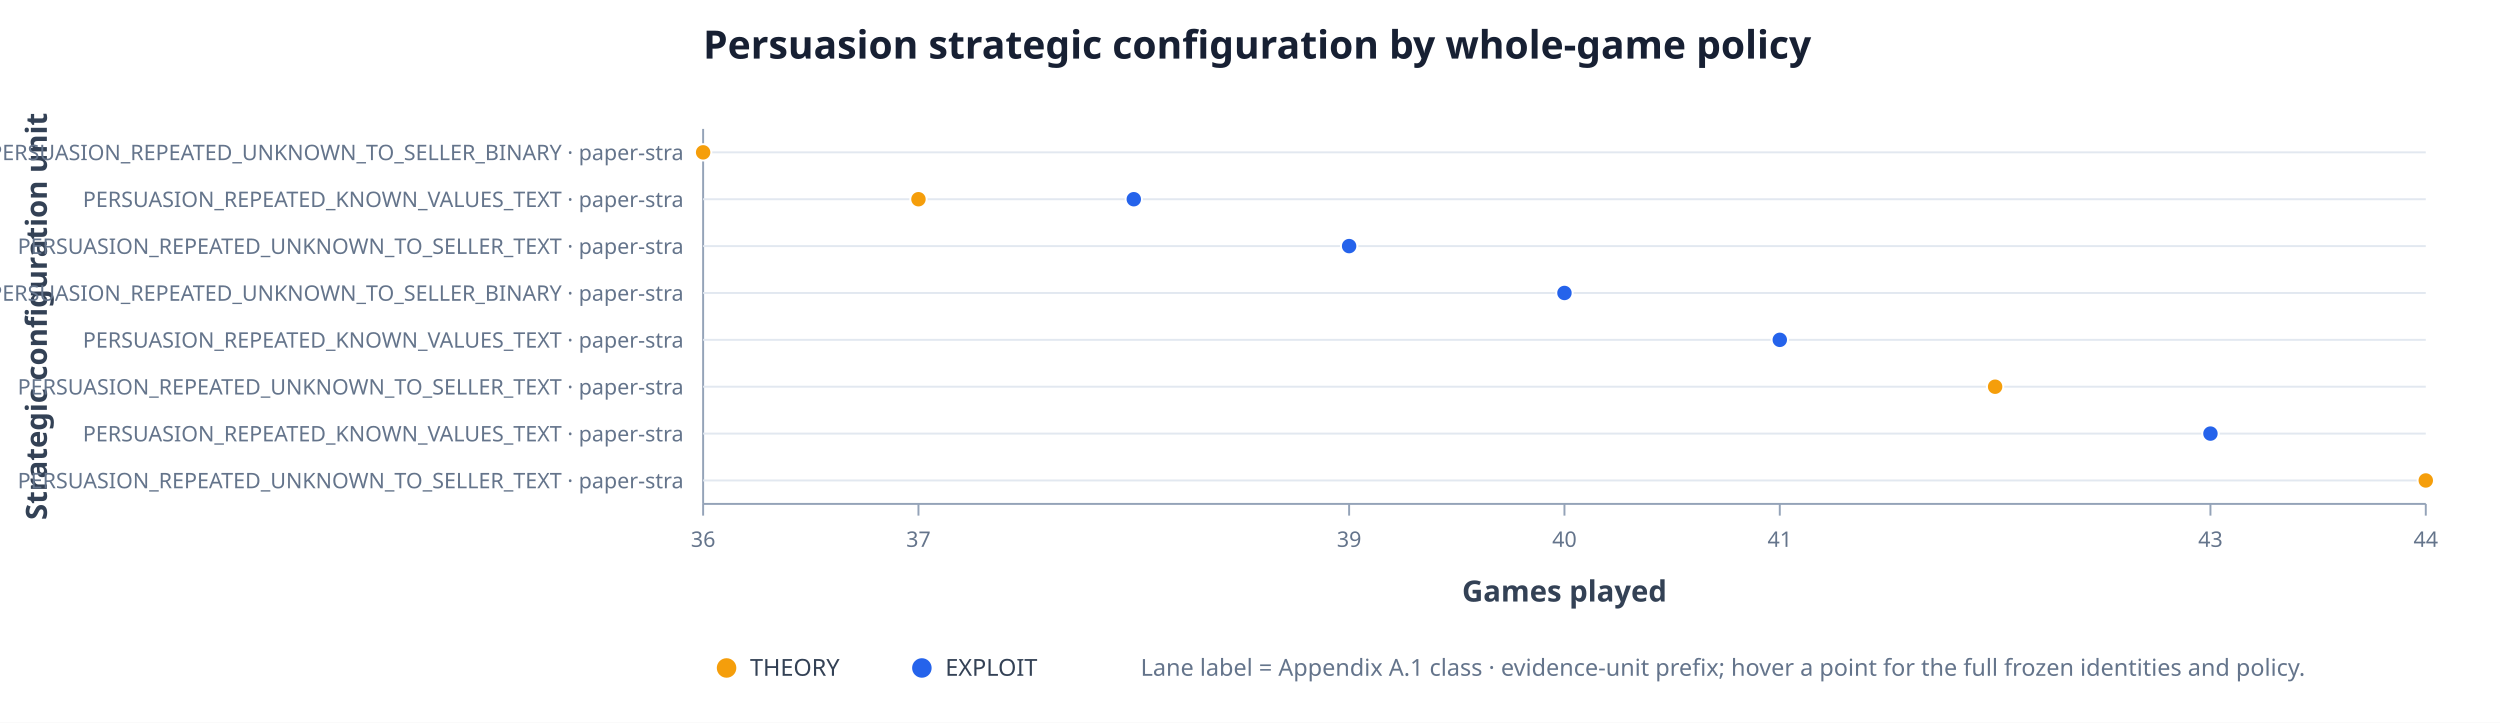
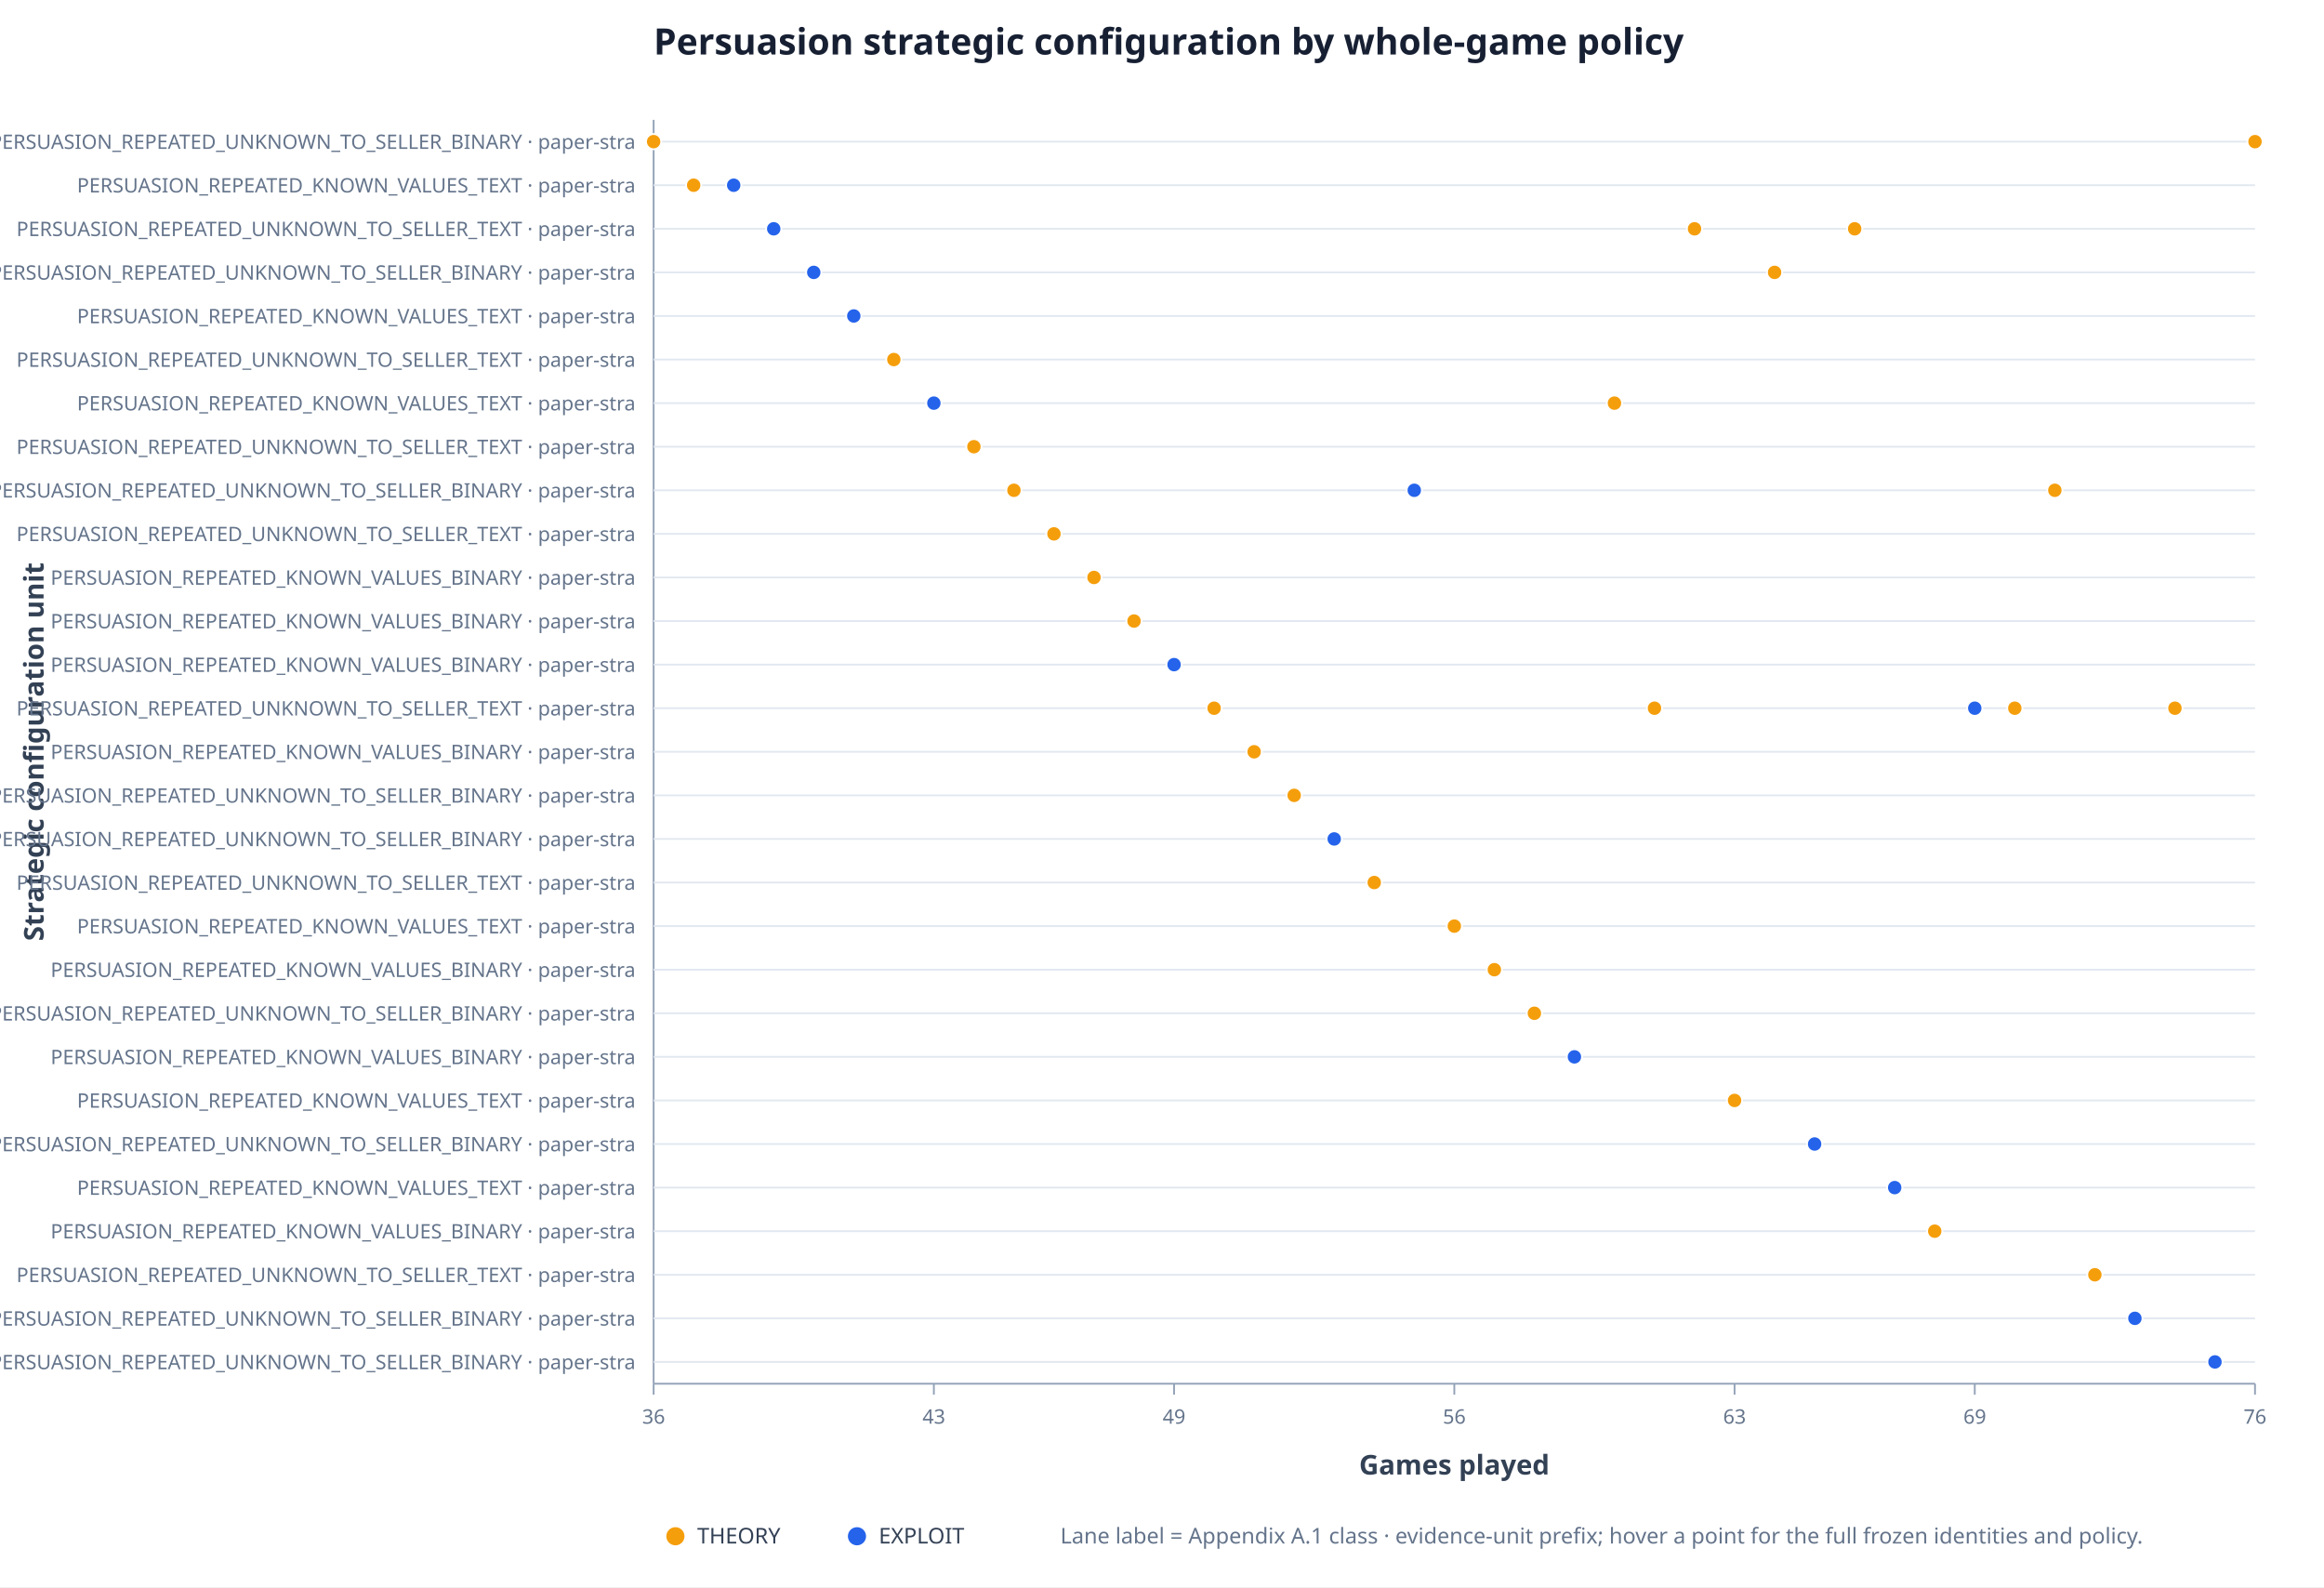
- <svg xmlns="http://www.w3.org/2000/svg" width="1280" height="370" viewBox="0 0 1280 370" role="img">
-   <rect width="1280" height="370" fill="white" />
+ <svg xmlns="http://www.w3.org/2000/svg" width="1280" height="874" viewBox="0 0 1280 874" role="img">
+   <rect width="1280" height="874" fill="white" />
  <text x="360.0" y="30" font-family="system-ui,sans-serif" font-size="20" font-weight="700" fill="#172033">Persuasion strategic configuration by whole-game policy</text>
-   <line x1="360.0" y1="258.0" x2="1242.0" y2="258.0" stroke="#94a3b8" />
-   <line x1="360.0" y1="66.0" x2="360.0" y2="258.0" stroke="#94a3b8" />
-   <text x="801.0" y="308" text-anchor="middle" font-family="system-ui,sans-serif" font-size="15" font-weight="650" fill="#334155">Games played</text>
-   <text x="24" y="162.0" transform="rotate(-90 24 162.0)" text-anchor="middle" font-family="system-ui,sans-serif" font-size="15" font-weight="650" fill="#334155">Strategic configuration unit</text>
+   <line x1="360.0" y1="762.0" x2="1242.0" y2="762.0" stroke="#94a3b8" />
+   <line x1="360.0" y1="66.0" x2="360.0" y2="762.0" stroke="#94a3b8" />
+   <text x="801.0" y="812" text-anchor="middle" font-family="system-ui,sans-serif" font-size="15" font-weight="650" fill="#334155">Games played</text>
+   <text x="24" y="414.0" transform="rotate(-90 24 414.0)" text-anchor="middle" font-family="system-ui,sans-serif" font-size="15" font-weight="650" fill="#334155">Strategic configuration unit</text>
  <line x1="360.0" y1="78.00" x2="1242.0" y2="78.00" stroke="#e2e8f0" />
  <text x="350.0" y="82.00" text-anchor="end" font-family="system-ui,sans-serif" font-size="11" fill="#64748b">PERSUASION_REPEATED_UNKNOWN_TO_SELLER_BINARY · paper-stra</text>
  <line x1="360.0" y1="102.00" x2="1242.0" y2="102.00" stroke="#e2e8f0" />
  <text x="350.0" y="106.00" text-anchor="end" font-family="system-ui,sans-serif" font-size="11" fill="#64748b">PERSUASION_REPEATED_KNOWN_VALUES_TEXT · paper-stra</text>
  <line x1="360.0" y1="126.00" x2="1242.0" y2="126.00" stroke="#e2e8f0" />
  <text x="350.0" y="130.00" text-anchor="end" font-family="system-ui,sans-serif" font-size="11" fill="#64748b">PERSUASION_REPEATED_UNKNOWN_TO_SELLER_TEXT · paper-stra</text>
  <line x1="360.0" y1="150.00" x2="1242.0" y2="150.00" stroke="#e2e8f0" />
  <text x="350.0" y="154.00" text-anchor="end" font-family="system-ui,sans-serif" font-size="11" fill="#64748b">PERSUASION_REPEATED_UNKNOWN_TO_SELLER_BINARY · paper-stra</text>
  <line x1="360.0" y1="174.00" x2="1242.0" y2="174.00" stroke="#e2e8f0" />
  <text x="350.0" y="178.00" text-anchor="end" font-family="system-ui,sans-serif" font-size="11" fill="#64748b">PERSUASION_REPEATED_KNOWN_VALUES_TEXT · paper-stra</text>
  <line x1="360.0" y1="198.00" x2="1242.0" y2="198.00" stroke="#e2e8f0" />
  <text x="350.0" y="202.00" text-anchor="end" font-family="system-ui,sans-serif" font-size="11" fill="#64748b">PERSUASION_REPEATED_UNKNOWN_TO_SELLER_TEXT · paper-stra</text>
  <line x1="360.0" y1="222.00" x2="1242.0" y2="222.00" stroke="#e2e8f0" />
  <text x="350.0" y="226.00" text-anchor="end" font-family="system-ui,sans-serif" font-size="11" fill="#64748b">PERSUASION_REPEATED_KNOWN_VALUES_TEXT · paper-stra</text>
  <line x1="360.0" y1="246.00" x2="1242.0" y2="246.00" stroke="#e2e8f0" />
  <text x="350.0" y="250.00" text-anchor="end" font-family="system-ui,sans-serif" font-size="11" fill="#64748b">PERSUASION_REPEATED_UNKNOWN_TO_SELLER_TEXT · paper-stra</text>
-   <line x1="360.00" y1="258.0" x2="360.00" y2="264.0" stroke="#94a3b8" />
-   <text x="360.00" y="280.0" text-anchor="middle" font-family="system-ui,sans-serif" font-size="11" fill="#64748b">36</text>
-   <line x1="470.25" y1="258.0" x2="470.25" y2="264.0" stroke="#94a3b8" />
-   <text x="470.25" y="280.0" text-anchor="middle" font-family="system-ui,sans-serif" font-size="11" fill="#64748b">37</text>
-   <line x1="690.75" y1="258.0" x2="690.75" y2="264.0" stroke="#94a3b8" />
-   <text x="690.75" y="280.0" text-anchor="middle" font-family="system-ui,sans-serif" font-size="11" fill="#64748b">39</text>
-   <line x1="801.00" y1="258.0" x2="801.00" y2="264.0" stroke="#94a3b8" />
-   <text x="801.00" y="280.0" text-anchor="middle" font-family="system-ui,sans-serif" font-size="11" fill="#64748b">40</text>
-   <line x1="911.25" y1="258.0" x2="911.25" y2="264.0" stroke="#94a3b8" />
-   <text x="911.25" y="280.0" text-anchor="middle" font-family="system-ui,sans-serif" font-size="11" fill="#64748b">41</text>
-   <line x1="1131.75" y1="258.0" x2="1131.75" y2="264.0" stroke="#94a3b8" />
-   <text x="1131.75" y="280.0" text-anchor="middle" font-family="system-ui,sans-serif" font-size="11" fill="#64748b">43</text>
-   <line x1="1242.00" y1="258.0" x2="1242.00" y2="264.0" stroke="#94a3b8" />
-   <text x="1242.00" y="280.0" text-anchor="middle" font-family="system-ui,sans-serif" font-size="11" fill="#64748b">44</text>
+   <line x1="360.0" y1="270.00" x2="1242.0" y2="270.00" stroke="#e2e8f0" />
+   <text x="350.0" y="274.00" text-anchor="end" font-family="system-ui,sans-serif" font-size="11" fill="#64748b">PERSUASION_REPEATED_UNKNOWN_TO_SELLER_BINARY · paper-stra</text>
+   <line x1="360.0" y1="294.00" x2="1242.0" y2="294.00" stroke="#e2e8f0" />
+   <text x="350.0" y="298.00" text-anchor="end" font-family="system-ui,sans-serif" font-size="11" fill="#64748b">PERSUASION_REPEATED_UNKNOWN_TO_SELLER_TEXT · paper-stra</text>
+   <line x1="360.0" y1="318.00" x2="1242.0" y2="318.00" stroke="#e2e8f0" />
+   <text x="350.0" y="322.00" text-anchor="end" font-family="system-ui,sans-serif" font-size="11" fill="#64748b">PERSUASION_REPEATED_KNOWN_VALUES_BINARY · paper-stra</text>
+   <line x1="360.0" y1="342.00" x2="1242.0" y2="342.00" stroke="#e2e8f0" />
+   <text x="350.0" y="346.00" text-anchor="end" font-family="system-ui,sans-serif" font-size="11" fill="#64748b">PERSUASION_REPEATED_KNOWN_VALUES_BINARY · paper-stra</text>
+   <line x1="360.0" y1="366.00" x2="1242.0" y2="366.00" stroke="#e2e8f0" />
+   <text x="350.0" y="370.00" text-anchor="end" font-family="system-ui,sans-serif" font-size="11" fill="#64748b">PERSUASION_REPEATED_KNOWN_VALUES_BINARY · paper-stra</text>
+   <line x1="360.0" y1="390.00" x2="1242.0" y2="390.00" stroke="#e2e8f0" />
+   <text x="350.0" y="394.00" text-anchor="end" font-family="system-ui,sans-serif" font-size="11" fill="#64748b">PERSUASION_REPEATED_UNKNOWN_TO_SELLER_TEXT · paper-stra</text>
+   <line x1="360.0" y1="414.00" x2="1242.0" y2="414.00" stroke="#e2e8f0" />
+   <text x="350.0" y="418.00" text-anchor="end" font-family="system-ui,sans-serif" font-size="11" fill="#64748b">PERSUASION_REPEATED_KNOWN_VALUES_BINARY · paper-stra</text>
+   <line x1="360.0" y1="438.00" x2="1242.0" y2="438.00" stroke="#e2e8f0" />
+   <text x="350.0" y="442.00" text-anchor="end" font-family="system-ui,sans-serif" font-size="11" fill="#64748b">PERSUASION_REPEATED_UNKNOWN_TO_SELLER_BINARY · paper-stra</text>
+   <line x1="360.0" y1="462.00" x2="1242.0" y2="462.00" stroke="#e2e8f0" />
+   <text x="350.0" y="466.00" text-anchor="end" font-family="system-ui,sans-serif" font-size="11" fill="#64748b">PERSUASION_REPEATED_UNKNOWN_TO_SELLER_BINARY · paper-stra</text>
+   <line x1="360.0" y1="486.00" x2="1242.0" y2="486.00" stroke="#e2e8f0" />
+   <text x="350.0" y="490.00" text-anchor="end" font-family="system-ui,sans-serif" font-size="11" fill="#64748b">PERSUASION_REPEATED_UNKNOWN_TO_SELLER_TEXT · paper-stra</text>
+   <line x1="360.0" y1="510.00" x2="1242.0" y2="510.00" stroke="#e2e8f0" />
+   <text x="350.0" y="514.00" text-anchor="end" font-family="system-ui,sans-serif" font-size="11" fill="#64748b">PERSUASION_REPEATED_KNOWN_VALUES_TEXT · paper-stra</text>
+   <line x1="360.0" y1="534.00" x2="1242.0" y2="534.00" stroke="#e2e8f0" />
+   <text x="350.0" y="538.00" text-anchor="end" font-family="system-ui,sans-serif" font-size="11" fill="#64748b">PERSUASION_REPEATED_KNOWN_VALUES_BINARY · paper-stra</text>
+   <line x1="360.0" y1="558.00" x2="1242.0" y2="558.00" stroke="#e2e8f0" />
+   <text x="350.0" y="562.00" text-anchor="end" font-family="system-ui,sans-serif" font-size="11" fill="#64748b">PERSUASION_REPEATED_UNKNOWN_TO_SELLER_BINARY · paper-stra</text>
+   <line x1="360.0" y1="582.00" x2="1242.0" y2="582.00" stroke="#e2e8f0" />
+   <text x="350.0" y="586.00" text-anchor="end" font-family="system-ui,sans-serif" font-size="11" fill="#64748b">PERSUASION_REPEATED_KNOWN_VALUES_BINARY · paper-stra</text>
+   <line x1="360.0" y1="606.00" x2="1242.0" y2="606.00" stroke="#e2e8f0" />
+   <text x="350.0" y="610.00" text-anchor="end" font-family="system-ui,sans-serif" font-size="11" fill="#64748b">PERSUASION_REPEATED_KNOWN_VALUES_TEXT · paper-stra</text>
+   <line x1="360.0" y1="630.00" x2="1242.0" y2="630.00" stroke="#e2e8f0" />
+   <text x="350.0" y="634.00" text-anchor="end" font-family="system-ui,sans-serif" font-size="11" fill="#64748b">PERSUASION_REPEATED_UNKNOWN_TO_SELLER_BINARY · paper-stra</text>
+   <line x1="360.0" y1="654.00" x2="1242.0" y2="654.00" stroke="#e2e8f0" />
+   <text x="350.0" y="658.00" text-anchor="end" font-family="system-ui,sans-serif" font-size="11" fill="#64748b">PERSUASION_REPEATED_KNOWN_VALUES_TEXT · paper-stra</text>
+   <line x1="360.0" y1="678.00" x2="1242.0" y2="678.00" stroke="#e2e8f0" />
+   <text x="350.0" y="682.00" text-anchor="end" font-family="system-ui,sans-serif" font-size="11" fill="#64748b">PERSUASION_REPEATED_KNOWN_VALUES_BINARY · paper-stra</text>
+   <line x1="360.0" y1="702.00" x2="1242.0" y2="702.00" stroke="#e2e8f0" />
+   <text x="350.0" y="706.00" text-anchor="end" font-family="system-ui,sans-serif" font-size="11" fill="#64748b">PERSUASION_REPEATED_UNKNOWN_TO_SELLER_TEXT · paper-stra</text>
+   <line x1="360.0" y1="726.00" x2="1242.0" y2="726.00" stroke="#e2e8f0" />
+   <text x="350.0" y="730.00" text-anchor="end" font-family="system-ui,sans-serif" font-size="11" fill="#64748b">PERSUASION_REPEATED_UNKNOWN_TO_SELLER_BINARY · paper-stra</text>
+   <line x1="360.0" y1="750.00" x2="1242.0" y2="750.00" stroke="#e2e8f0" />
+   <text x="350.0" y="754.00" text-anchor="end" font-family="system-ui,sans-serif" font-size="11" fill="#64748b">PERSUASION_REPEATED_UNKNOWN_TO_SELLER_BINARY · paper-stra</text>
+   <line x1="360.00" y1="762.0" x2="360.00" y2="768.0" stroke="#94a3b8" />
+   <text x="360.00" y="784.0" text-anchor="middle" font-family="system-ui,sans-serif" font-size="11" fill="#64748b">36</text>
+   <line x1="514.35" y1="762.0" x2="514.35" y2="768.0" stroke="#94a3b8" />
+   <text x="514.35" y="784.0" text-anchor="middle" font-family="system-ui,sans-serif" font-size="11" fill="#64748b">43</text>
+   <line x1="646.65" y1="762.0" x2="646.65" y2="768.0" stroke="#94a3b8" />
+   <text x="646.65" y="784.0" text-anchor="middle" font-family="system-ui,sans-serif" font-size="11" fill="#64748b">49</text>
+   <line x1="801.00" y1="762.0" x2="801.00" y2="768.0" stroke="#94a3b8" />
+   <text x="801.00" y="784.0" text-anchor="middle" font-family="system-ui,sans-serif" font-size="11" fill="#64748b">56</text>
+   <line x1="955.35" y1="762.0" x2="955.35" y2="768.0" stroke="#94a3b8" />
+   <text x="955.35" y="784.0" text-anchor="middle" font-family="system-ui,sans-serif" font-size="11" fill="#64748b">63</text>
+   <line x1="1087.65" y1="762.0" x2="1087.65" y2="768.0" stroke="#94a3b8" />
+   <text x="1087.65" y="784.0" text-anchor="middle" font-family="system-ui,sans-serif" font-size="11" fill="#64748b">69</text>
+   <line x1="1242.00" y1="762.0" x2="1242.00" y2="768.0" stroke="#94a3b8" />
+   <text x="1242.00" y="784.0" text-anchor="middle" font-family="system-ui,sans-serif" font-size="11" fill="#64748b">76</text>
  <circle cx="360.00" cy="78.00" r="4.2" fill="#f59e0b" stroke="white" stroke-width="1" />
-   <circle cx="470.25" cy="102.00" r="4.2" fill="#f59e0b" stroke="white" stroke-width="1" />
-   <circle cx="580.50" cy="102.00" r="4.2" fill="#2563eb" stroke="white" stroke-width="1" />
-   <circle cx="690.75" cy="126.00" r="4.2" fill="#2563eb" stroke="white" stroke-width="1" />
-   <circle cx="801.00" cy="150.00" r="4.2" fill="#2563eb" stroke="white" stroke-width="1" />
-   <circle cx="911.25" cy="174.00" r="4.2" fill="#2563eb" stroke="white" stroke-width="1" />
-   <circle cx="1021.50" cy="198.00" r="4.2" fill="#f59e0b" stroke="white" stroke-width="1" />
-   <circle cx="1131.75" cy="222.00" r="4.2" fill="#2563eb" stroke="white" stroke-width="1" />
-   <circle cx="1242.00" cy="246.00" r="4.2" fill="#f59e0b" stroke="white" stroke-width="1" />
-   <circle cx="372.0" cy="342" r="5" fill="#f59e0b" />
-   <text x="384.0" y="346" font-family="system-ui,sans-serif" font-size="12" fill="#334155">THEORY</text>
-   <circle cx="472.0" cy="342" r="5" fill="#2563eb" />
-   <text x="484.0" y="346" font-family="system-ui,sans-serif" font-size="12" fill="#334155">EXPLOIT</text>
-   <text x="584.0" y="346" font-family="system-ui,sans-serif" font-size="12" fill="#64748b">Lane label = Appendix A.1 class · evidence-unit prefix; hover a point for the full frozen identities and policy.</text>
+   <circle cx="382.05" cy="102.00" r="4.2" fill="#f59e0b" stroke="white" stroke-width="1" />
+   <circle cx="404.10" cy="102.00" r="4.2" fill="#2563eb" stroke="white" stroke-width="1" />
+   <circle cx="426.15" cy="126.00" r="4.2" fill="#2563eb" stroke="white" stroke-width="1" />
+   <circle cx="448.20" cy="150.00" r="4.2" fill="#2563eb" stroke="white" stroke-width="1" />
+   <circle cx="470.25" cy="174.00" r="4.2" fill="#2563eb" stroke="white" stroke-width="1" />
+   <circle cx="492.30" cy="198.00" r="4.2" fill="#f59e0b" stroke="white" stroke-width="1" />
+   <circle cx="514.35" cy="222.00" r="4.2" fill="#2563eb" stroke="white" stroke-width="1" />
+   <circle cx="536.40" cy="246.00" r="4.2" fill="#f59e0b" stroke="white" stroke-width="1" />
+   <circle cx="558.45" cy="270.00" r="4.2" fill="#f59e0b" stroke="white" stroke-width="1" />
+   <circle cx="580.50" cy="294.00" r="4.2" fill="#f59e0b" stroke="white" stroke-width="1" />
+   <circle cx="602.55" cy="318.00" r="4.2" fill="#f59e0b" stroke="white" stroke-width="1" />
+   <circle cx="624.60" cy="342.00" r="4.2" fill="#f59e0b" stroke="white" stroke-width="1" />
+   <circle cx="646.65" cy="366.00" r="4.2" fill="#2563eb" stroke="white" stroke-width="1" />
+   <circle cx="668.70" cy="390.00" r="4.2" fill="#f59e0b" stroke="white" stroke-width="1" />
+   <circle cx="690.75" cy="414.00" r="4.2" fill="#f59e0b" stroke="white" stroke-width="1" />
+   <circle cx="712.80" cy="438.00" r="4.2" fill="#f59e0b" stroke="white" stroke-width="1" />
+   <circle cx="734.85" cy="462.00" r="4.2" fill="#2563eb" stroke="white" stroke-width="1" />
+   <circle cx="756.90" cy="486.00" r="4.2" fill="#f59e0b" stroke="white" stroke-width="1" />
+   <circle cx="778.95" cy="270.00" r="4.2" fill="#2563eb" stroke="white" stroke-width="1" />
+   <circle cx="801.00" cy="510.00" r="4.2" fill="#f59e0b" stroke="white" stroke-width="1" />
+   <circle cx="823.05" cy="534.00" r="4.2" fill="#f59e0b" stroke="white" stroke-width="1" />
+   <circle cx="845.10" cy="558.00" r="4.2" fill="#f59e0b" stroke="white" stroke-width="1" />
+   <circle cx="867.15" cy="582.00" r="4.2" fill="#2563eb" stroke="white" stroke-width="1" />
+   <circle cx="889.20" cy="222.00" r="4.2" fill="#f59e0b" stroke="white" stroke-width="1" />
+   <circle cx="911.25" cy="390.00" r="4.2" fill="#f59e0b" stroke="white" stroke-width="1" />
+   <circle cx="933.30" cy="126.00" r="4.2" fill="#f59e0b" stroke="white" stroke-width="1" />
+   <circle cx="955.35" cy="606.00" r="4.2" fill="#f59e0b" stroke="white" stroke-width="1" />
+   <circle cx="977.40" cy="150.00" r="4.2" fill="#f59e0b" stroke="white" stroke-width="1" />
+   <circle cx="999.45" cy="630.00" r="4.2" fill="#2563eb" stroke="white" stroke-width="1" />
+   <circle cx="1021.50" cy="126.00" r="4.2" fill="#f59e0b" stroke="white" stroke-width="1" />
+   <circle cx="1043.55" cy="654.00" r="4.2" fill="#2563eb" stroke="white" stroke-width="1" />
+   <circle cx="1065.60" cy="678.00" r="4.2" fill="#f59e0b" stroke="white" stroke-width="1" />
+   <circle cx="1087.65" cy="390.00" r="4.2" fill="#2563eb" stroke="white" stroke-width="1" />
+   <circle cx="1109.70" cy="390.00" r="4.2" fill="#f59e0b" stroke="white" stroke-width="1" />
+   <circle cx="1131.75" cy="270.00" r="4.2" fill="#f59e0b" stroke="white" stroke-width="1" />
+   <circle cx="1153.80" cy="702.00" r="4.2" fill="#f59e0b" stroke="white" stroke-width="1" />
+   <circle cx="1175.85" cy="726.00" r="4.2" fill="#2563eb" stroke="white" stroke-width="1" />
+   <circle cx="1197.90" cy="390.00" r="4.2" fill="#f59e0b" stroke="white" stroke-width="1" />
+   <circle cx="1219.95" cy="750.00" r="4.2" fill="#2563eb" stroke="white" stroke-width="1" />
+   <circle cx="1242.00" cy="78.00" r="4.2" fill="#f59e0b" stroke="white" stroke-width="1" />
+   <circle cx="372.0" cy="846" r="5" fill="#f59e0b" />
+   <text x="384.0" y="850" font-family="system-ui,sans-serif" font-size="12" fill="#334155">THEORY</text>
+   <circle cx="472.0" cy="846" r="5" fill="#2563eb" />
+   <text x="484.0" y="850" font-family="system-ui,sans-serif" font-size="12" fill="#334155">EXPLOIT</text>
+   <text x="584.0" y="850" font-family="system-ui,sans-serif" font-size="12" fill="#64748b">Lane label = Appendix A.1 class · evidence-unit prefix; hover a point for the full frozen identities and policy.</text>
</svg>
